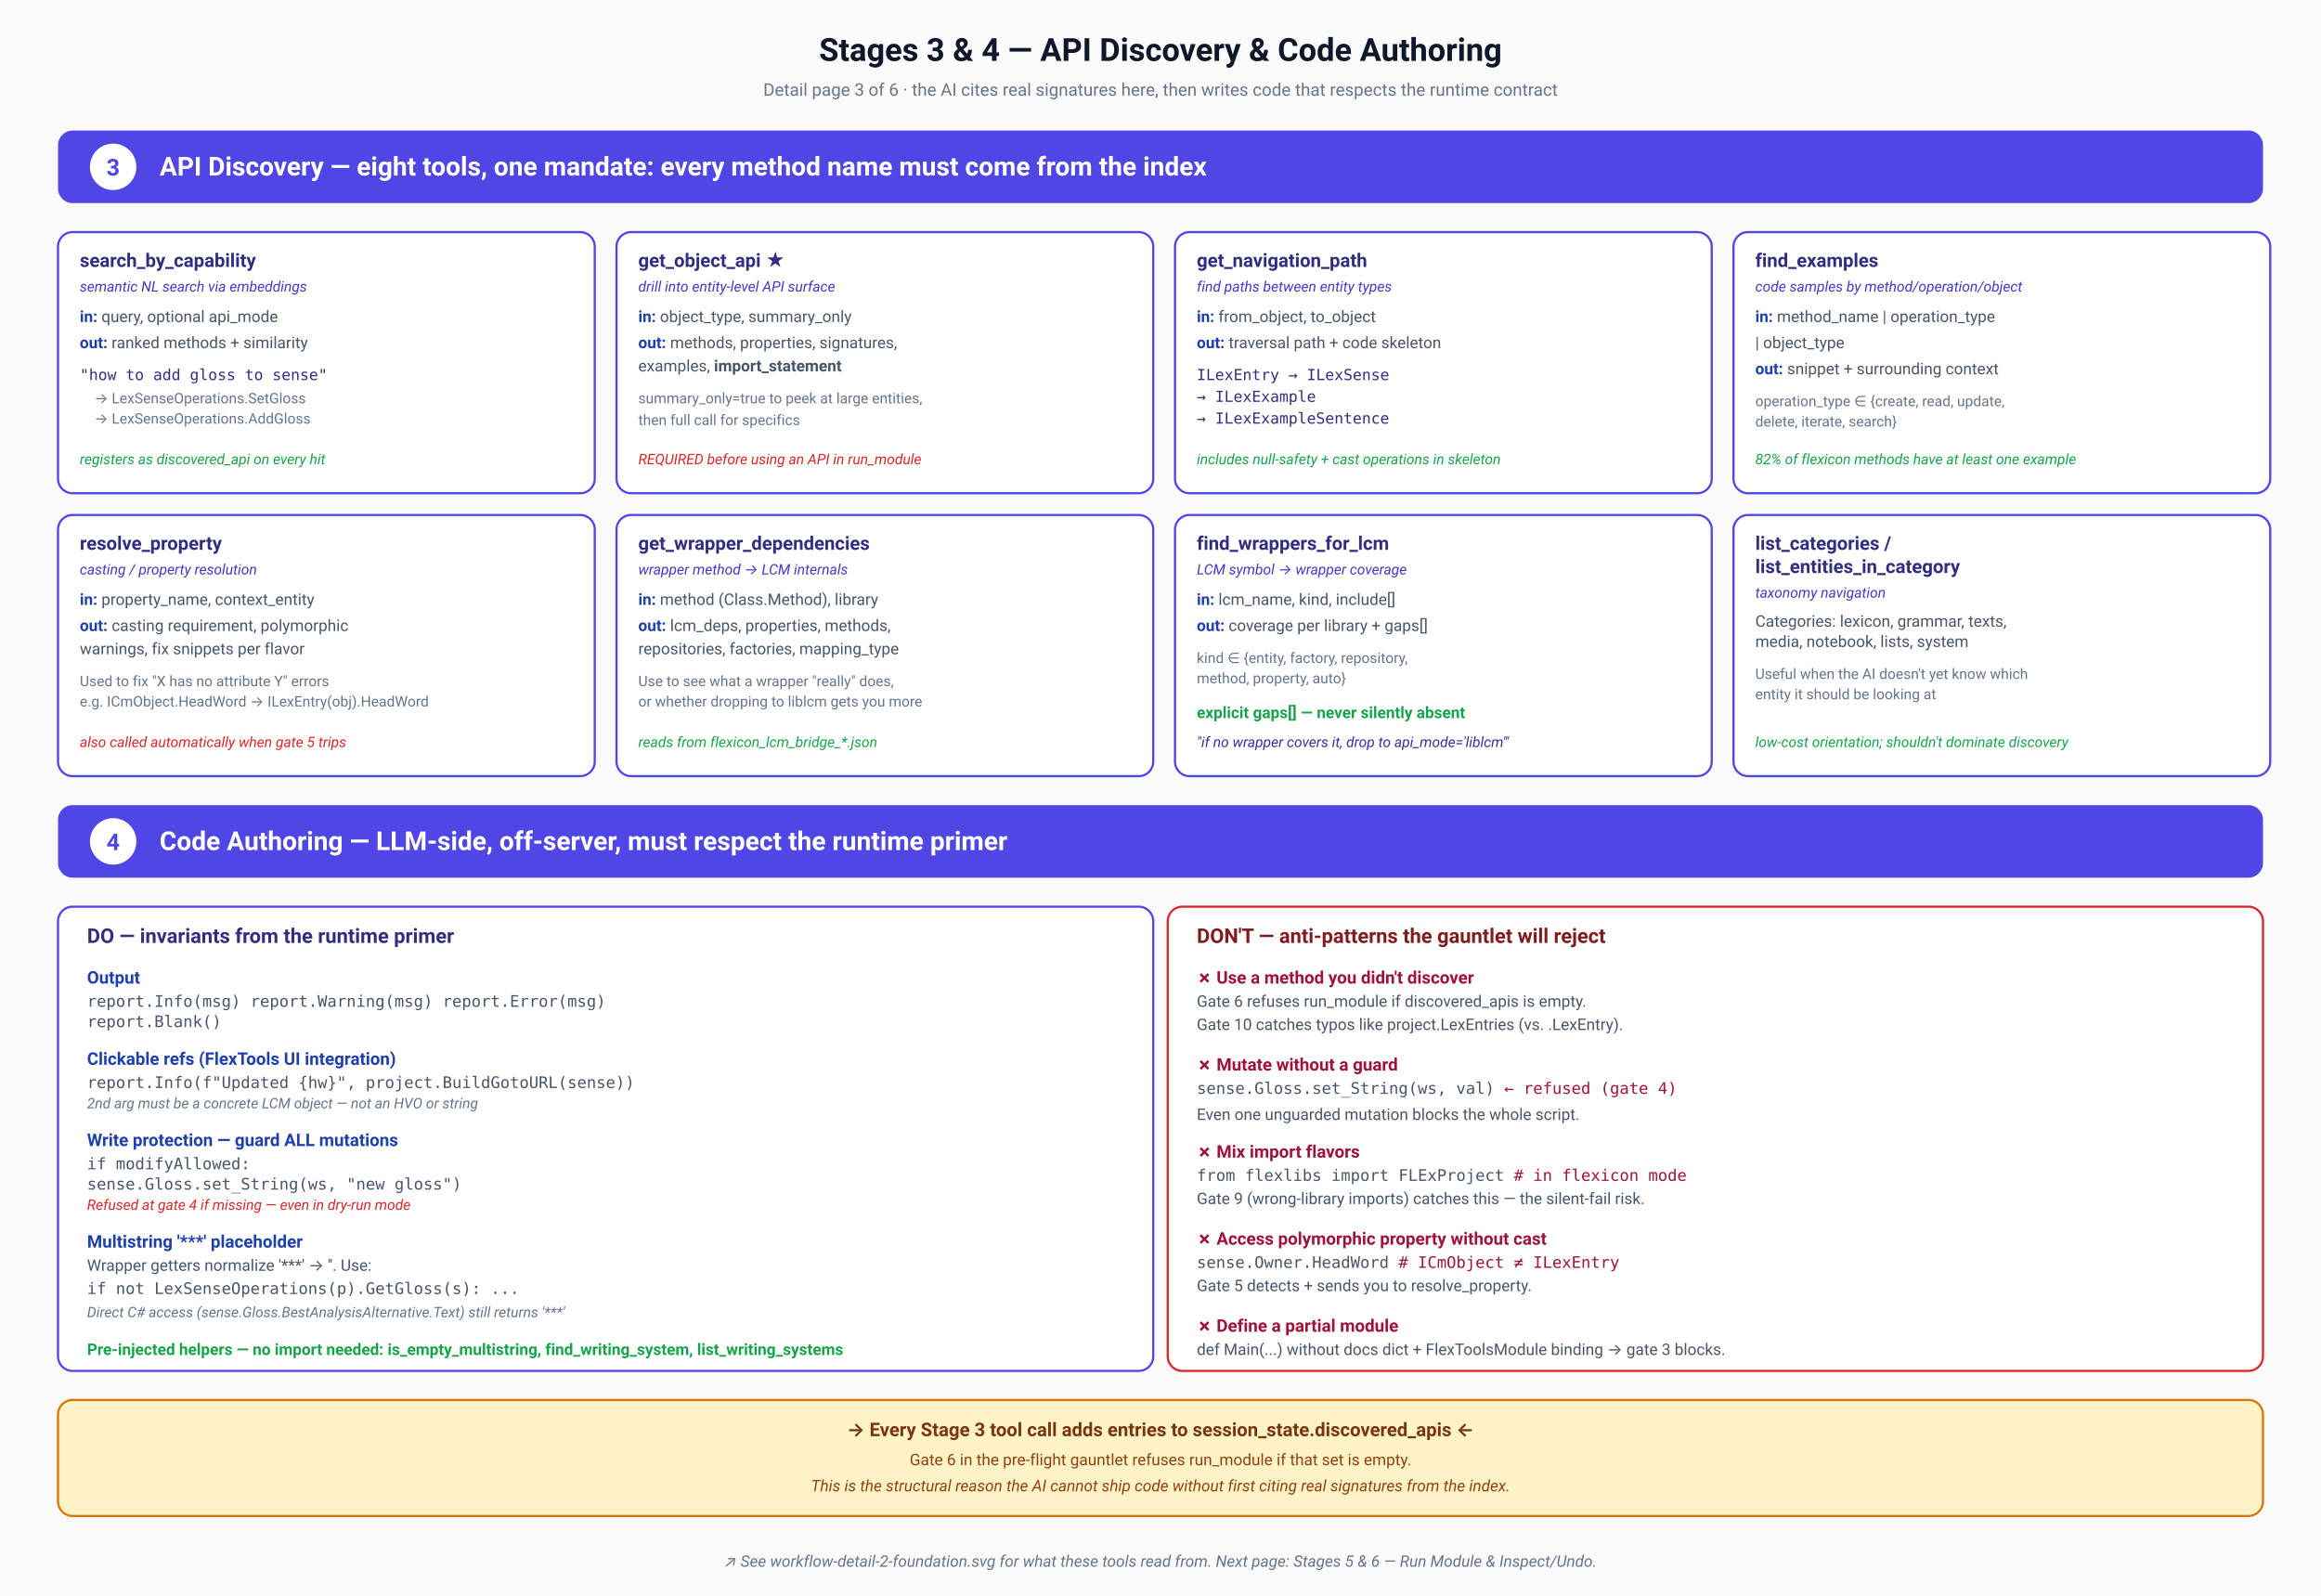
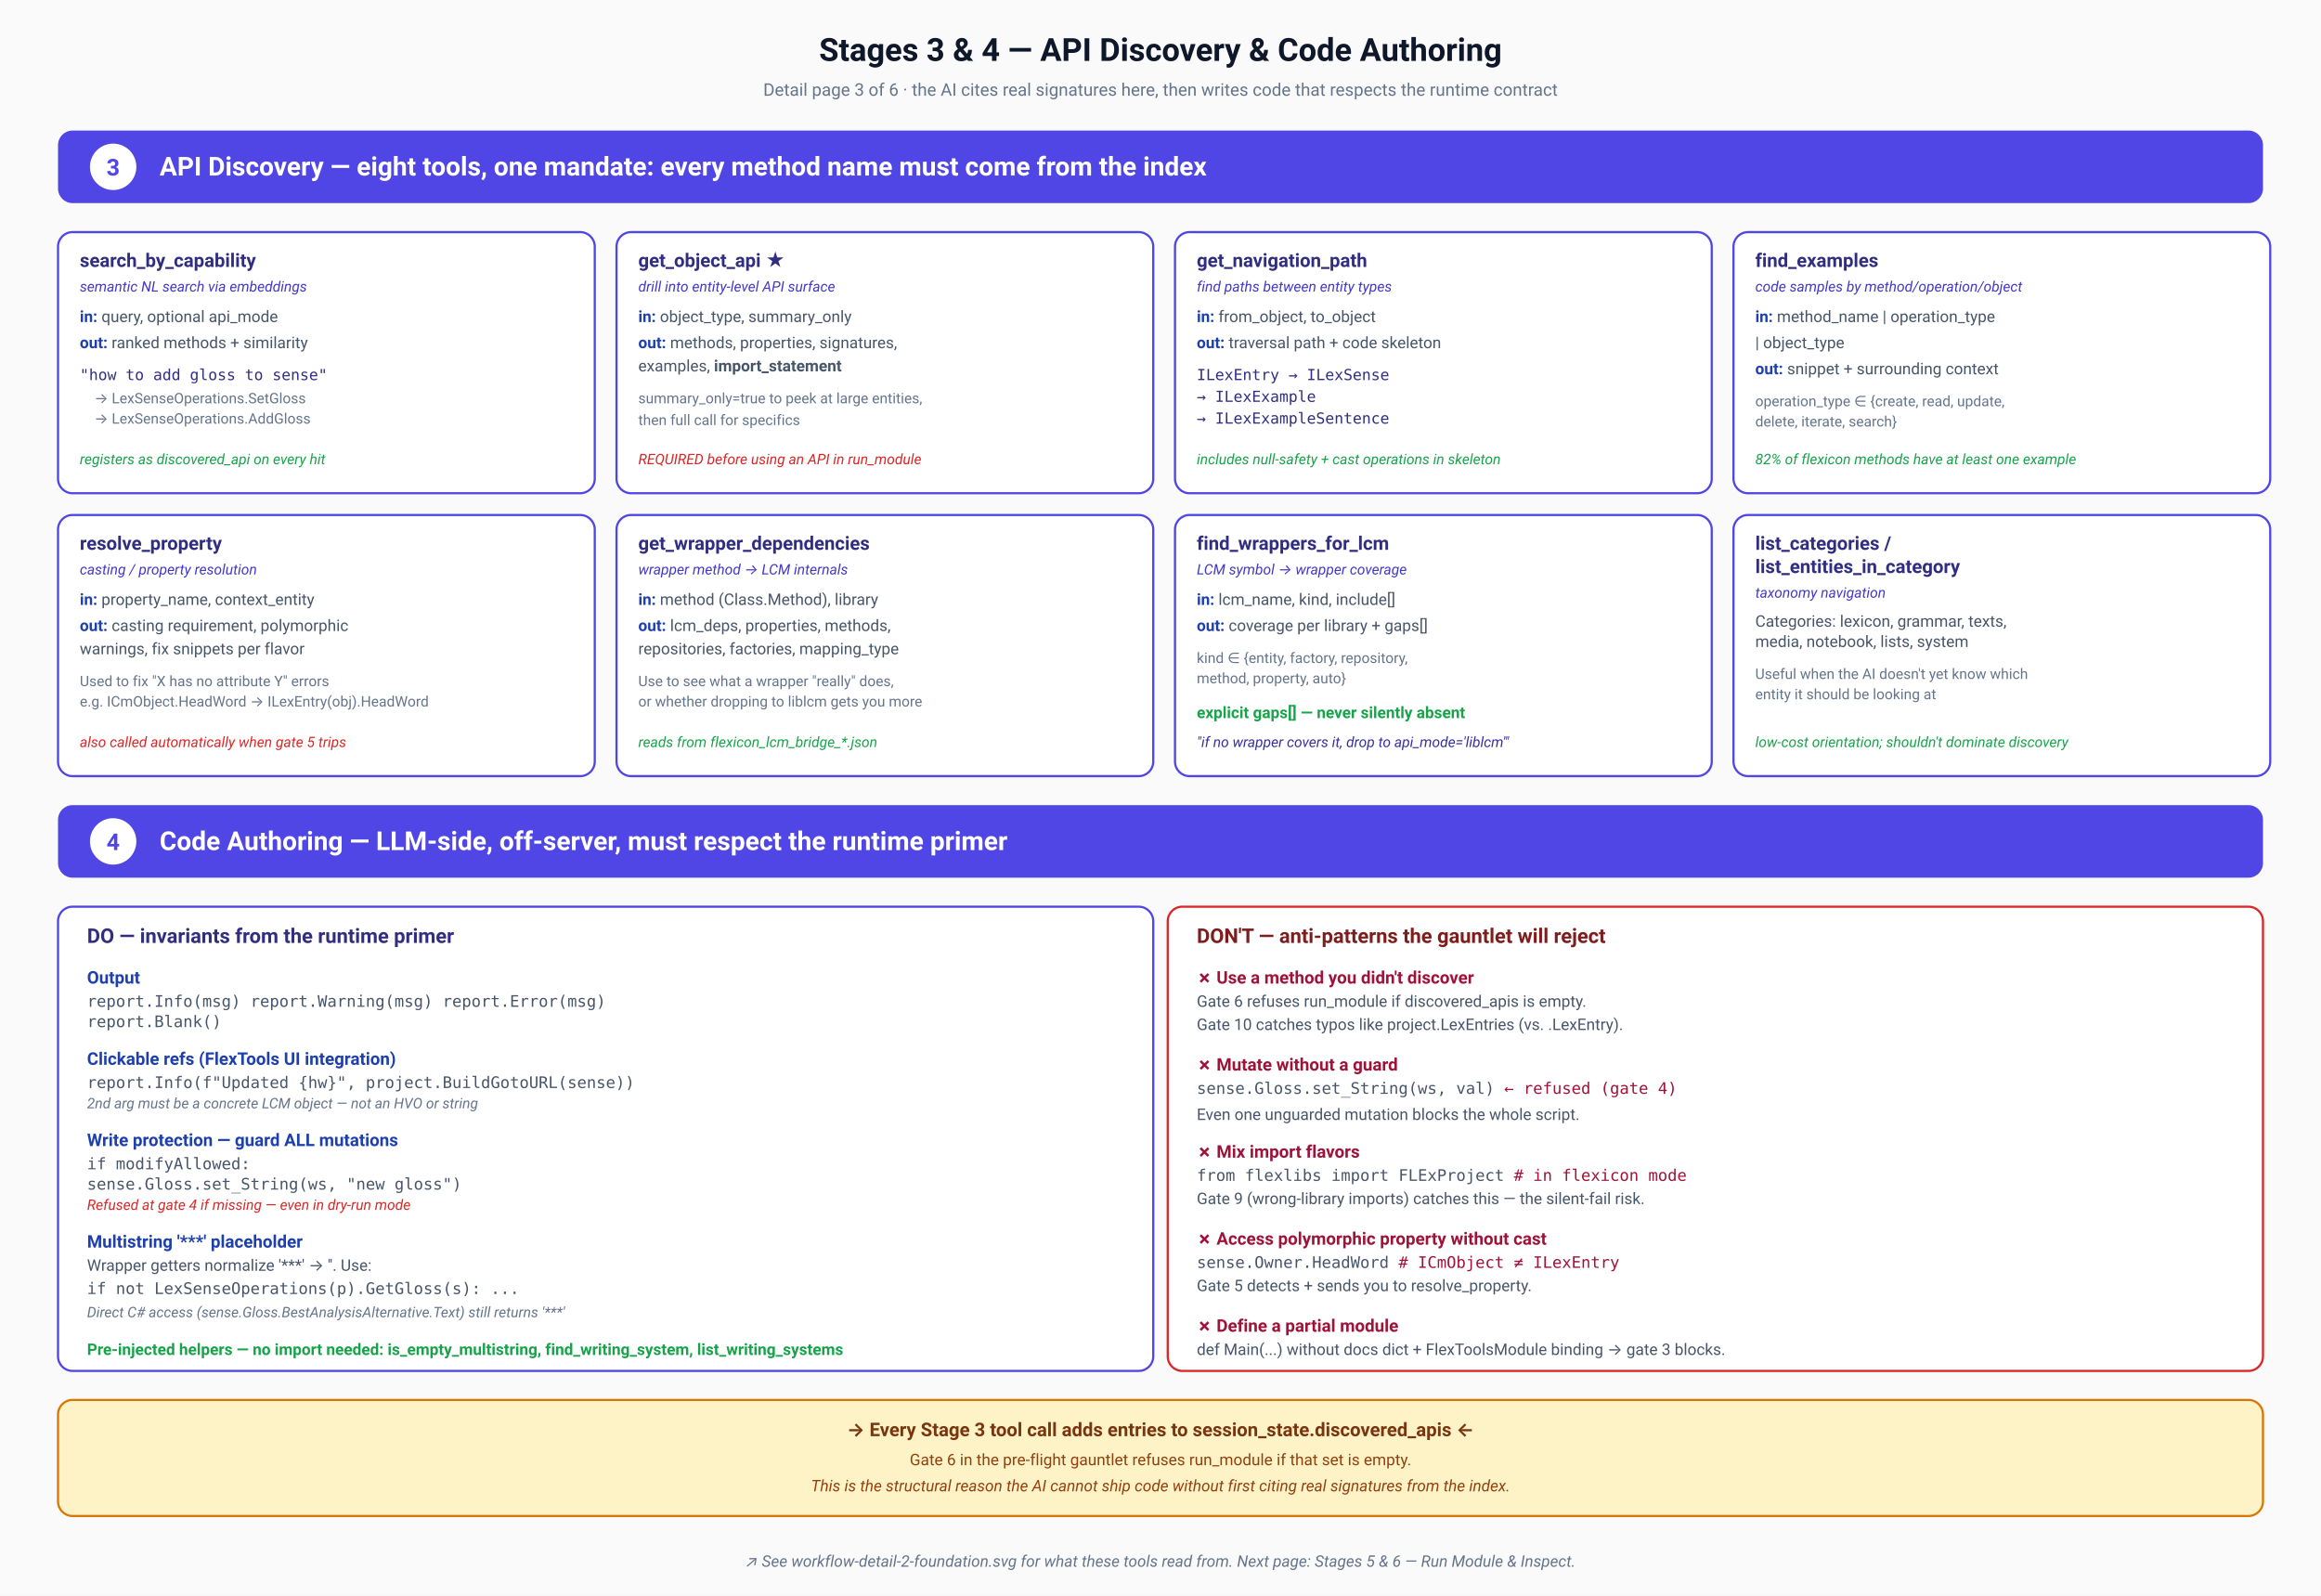
<svg xmlns="http://www.w3.org/2000/svg" viewBox="0 0 1600 1100" font-family="system-ui,-apple-system,Segoe UI,Roboto,sans-serif">
  <rect width="1600" height="1100" fill="#FAFAFA" />
  <text x="800" y="42" text-anchor="middle" font-size="22" font-weight="700" fill="#0F172A">Stages 3 &amp; 4 — API Discovery &amp; Code Authoring</text>
  <text x="800" y="66" text-anchor="middle" font-size="12" fill="#64748B">Detail page 3 of 6 · the AI cites real signatures here, then writes code that respects the runtime contract</text>
  <rect x="40" y="90" width="1520" height="50" rx="10" fill="#4F46E5" />
  <circle cx="78" cy="115" r="16" fill="white" />
  <text x="78" y="121" text-anchor="middle" font-size="16" font-weight="700" fill="#4F46E5">3</text>
  <text x="110" y="121" font-size="18" font-weight="700" fill="white">API Discovery — eight tools, one mandate: every method name must come from the index</text>
  <rect x="40" y="160" width="370" height="180" rx="10" fill="white" stroke="#4F46E5" stroke-width="1.5" />
  <text x="55" y="184" font-size="13" font-weight="700" fill="#312E81">search_by_capability</text>
  <text x="55" y="201" font-size="10" fill="#4338CA" font-style="italic">semantic NL search via embeddings</text>
  <text x="55" y="222" font-size="11" fill="#475569">
    <tspan font-weight="700" fill="#1E40AF">in:</tspan> query, optional api_mode</text>
  <text x="55" y="240" font-size="11" fill="#475569">
    <tspan font-weight="700" fill="#1E40AF">out:</tspan> ranked methods + similarity</text>
  <text x="55" y="262" font-size="10.5" font-family="ui-monospace,Consolas,monospace" fill="#312E81">"how to add gloss to sense"</text>
  <text x="65" y="278" font-size="10" fill="#64748B">→ LexSenseOperations.SetGloss</text>
  <text x="65" y="292" font-size="10" fill="#64748B">→ LexSenseOperations.AddGloss</text>
  <text x="55" y="320" font-size="10" font-style="italic" fill="#16A34A">registers as discovered_api on every hit</text>
  <rect x="425" y="160" width="370" height="180" rx="10" fill="white" stroke="#4F46E5" stroke-width="1.5" />
  <text x="440" y="184" font-size="13" font-weight="700" fill="#312E81">get_object_api  ★</text>
  <text x="440" y="201" font-size="10" fill="#4338CA" font-style="italic">drill into entity-level API surface</text>
  <text x="440" y="222" font-size="11" fill="#475569">
    <tspan font-weight="700" fill="#1E40AF">in:</tspan> object_type, summary_only</text>
  <text x="440" y="240" font-size="11" fill="#475569">
    <tspan font-weight="700" fill="#1E40AF">out:</tspan> methods, properties, signatures,</text>
  <text x="440" y="256" font-size="11" fill="#475569">examples, <tspan font-weight="700">import_statement</tspan>
  </text>
  <text x="440" y="278" font-size="10" fill="#64748B">summary_only=true to peek at large entities,</text>
  <text x="440" y="293" font-size="10" fill="#64748B">then full call for specifics</text>
  <text x="440" y="320" font-size="10" font-style="italic" fill="#DC2626">REQUIRED before using an API in run_module</text>
  <rect x="810" y="160" width="370" height="180" rx="10" fill="white" stroke="#4F46E5" stroke-width="1.5" />
  <text x="825" y="184" font-size="13" font-weight="700" fill="#312E81">get_navigation_path</text>
  <text x="825" y="201" font-size="10" fill="#4338CA" font-style="italic">find paths between entity types</text>
  <text x="825" y="222" font-size="11" fill="#475569">
    <tspan font-weight="700" fill="#1E40AF">in:</tspan> from_object, to_object</text>
  <text x="825" y="240" font-size="11" fill="#475569">
    <tspan font-weight="700" fill="#1E40AF">out:</tspan> traversal path + code skeleton</text>
  <text x="825" y="262" font-size="10.5" font-family="ui-monospace,Consolas,monospace" fill="#312E81">ILexEntry → ILexSense</text>
  <text x="825" y="277" font-size="10.5" font-family="ui-monospace,Consolas,monospace" fill="#312E81">       → ILexExample</text>
  <text x="825" y="292" font-size="10.5" font-family="ui-monospace,Consolas,monospace" fill="#312E81">       → ILexExampleSentence</text>
  <text x="825" y="320" font-size="10" font-style="italic" fill="#16A34A">includes null-safety + cast operations in skeleton</text>
  <rect x="1195" y="160" width="370" height="180" rx="10" fill="white" stroke="#4F46E5" stroke-width="1.5" />
  <text x="1210" y="184" font-size="13" font-weight="700" fill="#312E81">find_examples</text>
  <text x="1210" y="201" font-size="10" fill="#4338CA" font-style="italic">code samples by method/operation/object</text>
  <text x="1210" y="222" font-size="11" fill="#475569">
    <tspan font-weight="700" fill="#1E40AF">in:</tspan> method_name | operation_type</text>
  <text x="1210" y="240" font-size="11" fill="#475569">       | object_type</text>
  <text x="1210" y="258" font-size="11" fill="#475569">
    <tspan font-weight="700" fill="#1E40AF">out:</tspan> snippet + surrounding context</text>
  <text x="1210" y="280" font-size="10" fill="#64748B">operation_type ∈ {create, read, update,</text>
  <text x="1210" y="294" font-size="10" fill="#64748B">  delete, iterate, search}</text>
  <text x="1210" y="320" font-size="10" font-style="italic" fill="#16A34A">82% of flexicon methods have at least one example</text>
  <rect x="40" y="355" width="370" height="180" rx="10" fill="white" stroke="#4F46E5" stroke-width="1.5" />
  <text x="55" y="379" font-size="13" font-weight="700" fill="#312E81">resolve_property</text>
  <text x="55" y="396" font-size="10" fill="#4338CA" font-style="italic">casting / property resolution</text>
  <text x="55" y="417" font-size="11" fill="#475569">
    <tspan font-weight="700" fill="#1E40AF">in:</tspan> property_name, context_entity</text>
  <text x="55" y="435" font-size="11" fill="#475569">
    <tspan font-weight="700" fill="#1E40AF">out:</tspan> casting requirement, polymorphic</text>
  <text x="55" y="451" font-size="11" fill="#475569">     warnings, fix snippets per flavor</text>
  <text x="55" y="473" font-size="10" fill="#64748B">Used to fix "X has no attribute Y" errors</text>
  <text x="55" y="487" font-size="10" fill="#64748B">e.g. ICmObject.HeadWord → ILexEntry(obj).HeadWord</text>
  <text x="55" y="515" font-size="10" font-style="italic" fill="#DC2626">also called automatically when gate 5 trips</text>
  <rect x="425" y="355" width="370" height="180" rx="10" fill="white" stroke="#4F46E5" stroke-width="1.5" />
  <text x="440" y="379" font-size="13" font-weight="700" fill="#312E81">get_wrapper_dependencies</text>
  <text x="440" y="396" font-size="10" fill="#4338CA" font-style="italic">wrapper method → LCM internals</text>
  <text x="440" y="417" font-size="11" fill="#475569">
    <tspan font-weight="700" fill="#1E40AF">in:</tspan> method (Class.Method), library</text>
  <text x="440" y="435" font-size="11" fill="#475569">
    <tspan font-weight="700" fill="#1E40AF">out:</tspan> lcm_deps, properties, methods,</text>
  <text x="440" y="451" font-size="11" fill="#475569">     repositories, factories, mapping_type</text>
  <text x="440" y="473" font-size="10" fill="#64748B">Use to see what a wrapper "really" does,</text>
  <text x="440" y="487" font-size="10" fill="#64748B">or whether dropping to liblcm gets you more</text>
  <text x="440" y="515" font-size="10" font-style="italic" fill="#16A34A">reads from flexicon_lcm_bridge_*.json</text>
  <rect x="810" y="355" width="370" height="180" rx="10" fill="white" stroke="#4F46E5" stroke-width="1.5" />
  <text x="825" y="379" font-size="13" font-weight="700" fill="#312E81">find_wrappers_for_lcm</text>
  <text x="825" y="396" font-size="10" fill="#4338CA" font-style="italic">LCM symbol → wrapper coverage</text>
  <text x="825" y="417" font-size="11" fill="#475569">
    <tspan font-weight="700" fill="#1E40AF">in:</tspan> lcm_name, kind, include[]</text>
  <text x="825" y="435" font-size="11" fill="#475569">
    <tspan font-weight="700" fill="#1E40AF">out:</tspan> coverage per library + gaps[]</text>
  <text x="825" y="457" font-size="10" fill="#64748B">kind ∈ {entity, factory, repository,</text>
  <text x="825" y="471" font-size="10" fill="#64748B">  method, property, auto}</text>
  <text x="825" y="495" font-size="11" font-weight="700" fill="#16A34A">explicit gaps[] — never silently absent</text>
  <text x="825" y="515" font-size="10" font-style="italic" fill="#3730A3">"if no wrapper covers it, drop to api_mode='liblcm'"</text>
  <rect x="1195" y="355" width="370" height="180" rx="10" fill="white" stroke="#4F46E5" stroke-width="1.5" />
  <text x="1210" y="379" font-size="13" font-weight="700" fill="#312E81">list_categories /</text>
  <text x="1210" y="395" font-size="13" font-weight="700" fill="#312E81">list_entities_in_category</text>
  <text x="1210" y="412" font-size="10" fill="#4338CA" font-style="italic">taxonomy navigation</text>
  <text x="1210" y="432" font-size="11" fill="#475569">Categories: lexicon, grammar, texts,</text>
  <text x="1210" y="446" font-size="11" fill="#475569">media, notebook, lists, system</text>
  <text x="1210" y="468" font-size="10" fill="#64748B">Useful when the AI doesn't yet know which</text>
  <text x="1210" y="482" font-size="10" fill="#64748B">entity it should be looking at</text>
  <text x="1210" y="515" font-size="10" font-style="italic" fill="#16A34A">low-cost orientation; shouldn't dominate discovery</text>
  <rect x="40" y="555" width="1520" height="50" rx="10" fill="#4F46E5" />
  <circle cx="78" cy="580" r="16" fill="white" />
  <text x="78" y="586" text-anchor="middle" font-size="16" font-weight="700" fill="#4F46E5">4</text>
  <text x="110" y="586" font-size="18" font-weight="700" fill="white">Code Authoring — LLM-side, off-server, must respect the runtime primer</text>
  <rect x="40" y="625" width="755" height="320" rx="10" fill="white" stroke="#4F46E5" stroke-width="1.5" />
  <text x="60" y="650" font-size="14" font-weight="700" fill="#312E81">DO — invariants from the runtime primer</text>
  <text x="60" y="678" font-size="12" font-weight="700" fill="#1E40AF">Output</text>
  <text x="60" y="694" font-size="11" font-family="ui-monospace,Consolas,monospace" fill="#475569">report.Info(msg)   report.Warning(msg)   report.Error(msg)</text>
  <text x="60" y="708" font-size="11" font-family="ui-monospace,Consolas,monospace" fill="#475569">report.Blank()</text>
  <text x="60" y="734" font-size="12" font-weight="700" fill="#1E40AF">Clickable refs (FlexTools UI integration)</text>
  <text x="60" y="750" font-size="11" font-family="ui-monospace,Consolas,monospace" fill="#475569">report.Info(f"Updated {hw}", project.BuildGotoURL(sense))</text>
  <text x="60" y="764" font-size="10" fill="#64748B" font-style="italic">2nd arg must be a concrete LCM object — not an HVO or string</text>
  <text x="60" y="790" font-size="12" font-weight="700" fill="#1E40AF">Write protection — guard ALL mutations</text>
  <text x="60" y="806" font-size="11" font-family="ui-monospace,Consolas,monospace" fill="#475569">if modifyAllowed:</text>
  <text x="60" y="820" font-size="11" font-family="ui-monospace,Consolas,monospace" fill="#475569">    sense.Gloss.set_String(ws, "new gloss")</text>
  <text x="60" y="834" font-size="10" fill="#DC2626" font-style="italic">Refused at gate 4 if missing — even in dry-run mode</text>
  <text x="60" y="860" font-size="12" font-weight="700" fill="#1E40AF">Multistring '***' placeholder</text>
  <text x="60" y="876" font-size="11" fill="#475569">Wrapper getters normalize '***' → ''. Use:</text>
  <text x="60" y="892" font-size="11" font-family="ui-monospace,Consolas,monospace" fill="#475569">if not LexSenseOperations(p).GetGloss(s):  ...</text>
  <text x="60" y="908" font-size="10" fill="#64748B" font-style="italic">Direct C# access (sense.Gloss.BestAnalysisAlternative.Text) still returns '***'</text>
  <text x="60" y="934" font-size="11" font-weight="700" fill="#16A34A">Pre-injected helpers — no import needed: is_empty_multistring, find_writing_system, list_writing_systems</text>
  <rect x="805" y="625" width="755" height="320" rx="10" fill="white" stroke="#DC2626" stroke-width="1.5" />
  <text x="825" y="650" font-size="14" font-weight="700" fill="#7F1D1D">DON'T — anti-patterns the gauntlet will reject</text>
  <text x="825" y="678" font-size="12" font-weight="700" fill="#9F1239">✗ Use a method you didn't discover</text>
  <text x="825" y="694" font-size="11" fill="#475569">Gate 6 refuses run_module if discovered_apis is empty.</text>
  <text x="825" y="710" font-size="11" fill="#475569">Gate 10 catches typos like project.LexEntries (vs. .LexEntry).</text>
  <text x="825" y="738" font-size="12" font-weight="700" fill="#9F1239">✗ Mutate without a guard</text>
  <text x="825" y="754" font-size="11" font-family="ui-monospace,Consolas,monospace" fill="#475569">sense.Gloss.set_String(ws, val)   <tspan fill="#9F1239">← refused (gate 4)</tspan>
  </text>
  <text x="825" y="772" font-size="11" fill="#475569">Even one unguarded mutation blocks the whole script.</text>
  <text x="825" y="798" font-size="12" font-weight="700" fill="#9F1239">✗ Mix import flavors</text>
  <text x="825" y="814" font-size="11" font-family="ui-monospace,Consolas,monospace" fill="#475569">from flexlibs import FLExProject   <tspan fill="#9F1239"># in flexicon mode</tspan>
  </text>
  <text x="825" y="830" font-size="11" fill="#475569">Gate 9 (wrong-library imports) catches this — the silent-fail risk.</text>
  <text x="825" y="858" font-size="12" font-weight="700" fill="#9F1239">✗ Access polymorphic property without cast</text>
  <text x="825" y="874" font-size="11" font-family="ui-monospace,Consolas,monospace" fill="#475569">sense.Owner.HeadWord   <tspan fill="#9F1239"># ICmObject ≠ ILexEntry</tspan>
  </text>
  <text x="825" y="890" font-size="11" fill="#475569">Gate 5 detects + sends you to resolve_property.</text>
  <text x="825" y="918" font-size="12" font-weight="700" fill="#9F1239">✗ Define a partial module</text>
  <text x="825" y="934" font-size="11" fill="#475569">def Main(...) without docs dict + FlexToolsModule binding → gate 3 blocks.</text>
  <rect x="40" y="965" width="1520" height="80" rx="10" fill="#FEF3C7" stroke="#D97706" stroke-width="1.5" />
  <text x="800" y="990" text-anchor="middle" font-size="13" font-weight="700" fill="#78350F">→ Every Stage 3 tool call adds entries to session_state.discovered_apis ←</text>
  <text x="800" y="1010" text-anchor="middle" font-size="11" fill="#92400E">Gate 6 in the pre-flight gauntlet refuses run_module if that set is empty.</text>
  <text x="800" y="1028" text-anchor="middle" font-size="11" fill="#92400E" font-style="italic">This is the structural reason the AI cannot ship code without first citing real signatures from the index.</text>
-   <text x="800" y="1080" text-anchor="middle" font-size="11" fill="#64748B" font-style="italic">↗ See workflow-detail-2-foundation.svg for what these tools read from. Next page: Stages 5 &amp; 6 — Run Module &amp; Inspect/Undo.</text>
+   <text x="800" y="1080" text-anchor="middle" font-size="11" fill="#64748B" font-style="italic">↗ See workflow-detail-2-foundation.svg for what these tools read from. Next page: Stages 5 &amp; 6 — Run Module &amp; Inspect.</text>
</svg>
